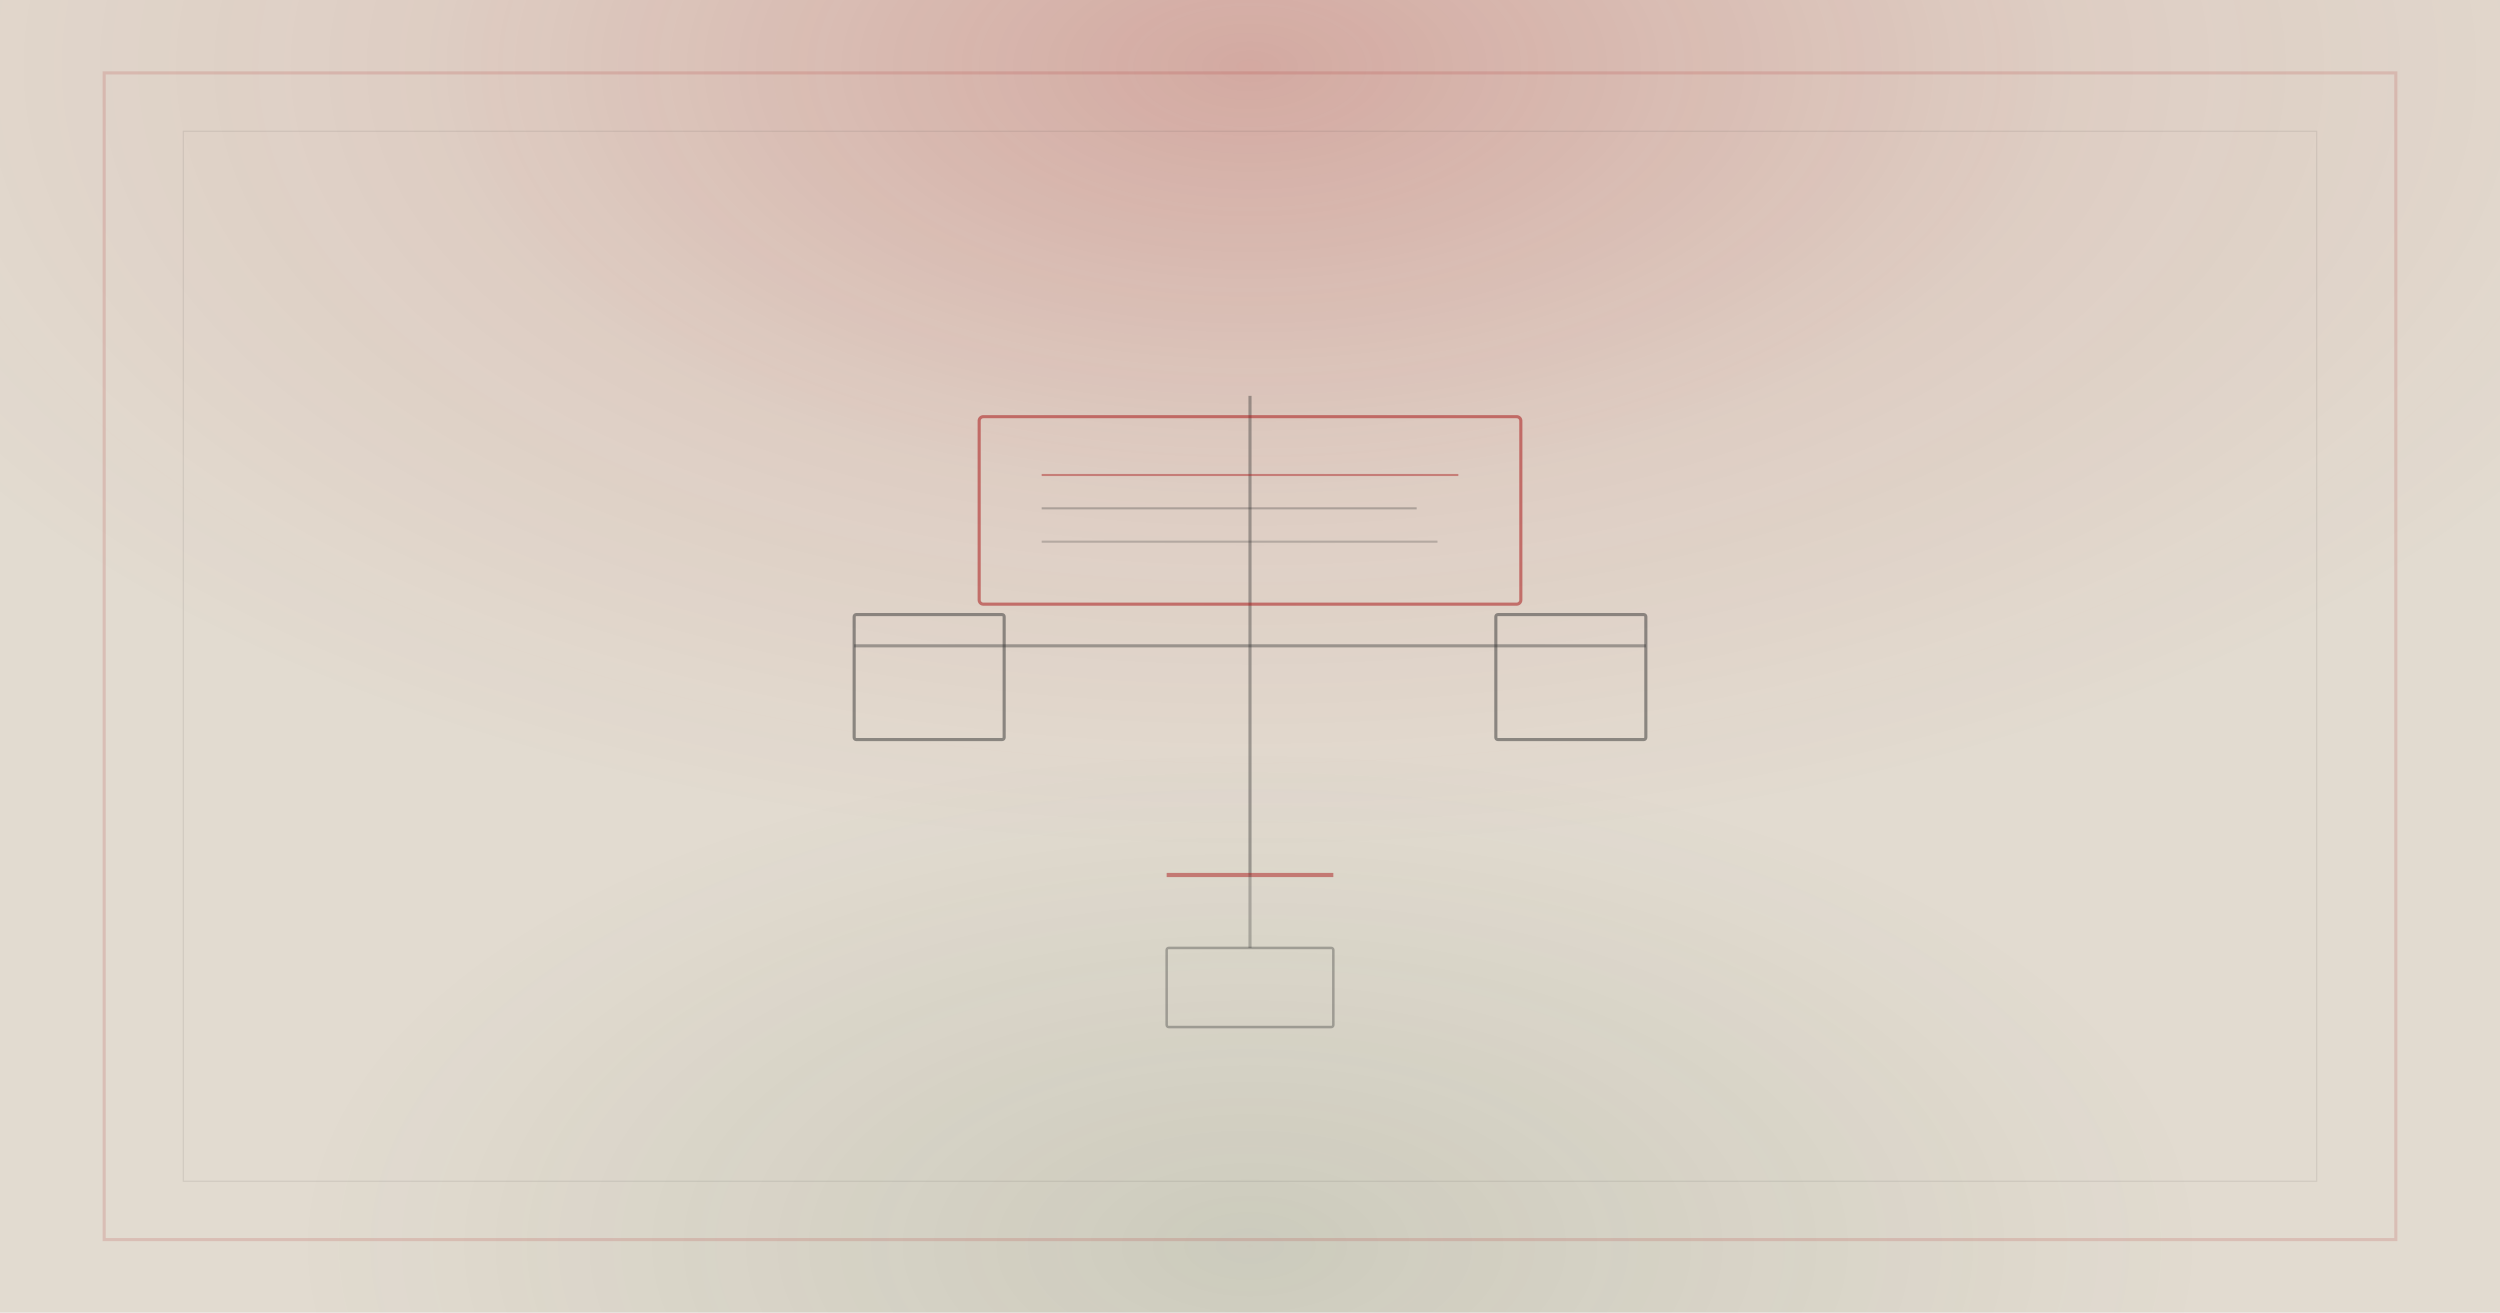
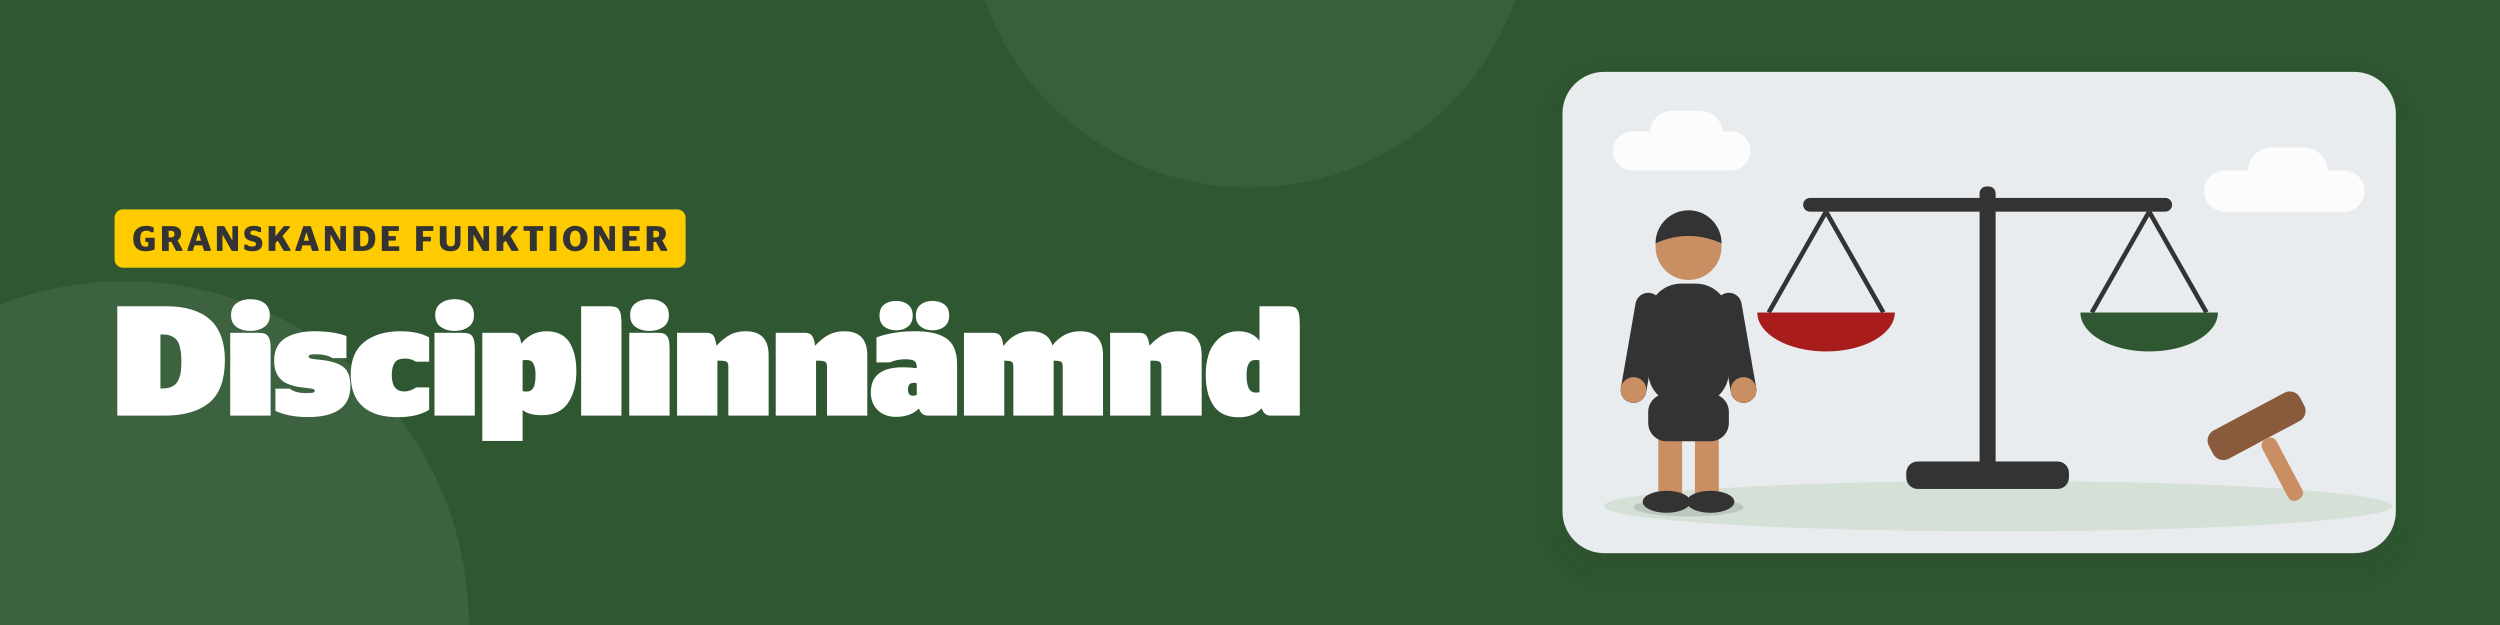
- <svg xmlns="http://www.w3.org/2000/svg" viewBox="0 0 1200 630">
+ <svg xmlns="http://www.w3.org/2000/svg" viewBox="0 0 2400 600" width="2400" height="600" role="img" aria-label="Disciplinnämnd">
  <defs>
-     <radialGradient id="r1" cx="50%" cy="5%" r="60%">
-       <stop offset="0%" stop-color="#A91C1C" stop-opacity="0.26" />
-       <stop offset="55%" stop-color="#A91C1C" stop-opacity="0.07" />
-       <stop offset="100%" stop-color="#A91C1C" stop-opacity="0" />
-     </radialGradient>
-     <radialGradient id="g1" cx="50%" cy="95%" r="38%">
-       <stop offset="0%" stop-color="#2F5731" stop-opacity="0.12" />
-       <stop offset="100%" stop-color="#2F5731" stop-opacity="0" />
-     </radialGradient>
+     <filter id="sh" x="-20%" y="-20%" width="140%" height="160%">
+       <feDropShadow dx="0" dy="12" stdDeviation="14" flood-color="#1F3A22" flood-opacity="0.2" />
+     </filter>
  </defs>
-   <rect width="1200" height="630" fill="#E2DBD0" />
-   <rect width="1200" height="630" fill="url(#r1)" />
-   <rect width="1200" height="630" fill="url(#g1)" />
-   <rect x="50" y="35" width="1100" height="560" fill="none" stroke="#A91C1C" stroke-width="1.5" opacity="0.15" />
-   <rect x="88" y="63" width="1024" height="504" fill="none" stroke="#333333" stroke-width="0.6" opacity="0.10" />
-   <line x1="600" y1="190" x2="600" y2="420" stroke="#333333" stroke-width="1.5" opacity="0.4" />
-   <line x1="410" y1="310" x2="790" y2="310" stroke="#333333" stroke-width="1.5" opacity="0.4" />
-   <rect x="410" y="295" width="72" height="60" rx="1" fill="none" stroke="#333333" stroke-width="1.5" opacity="0.5" />
-   <rect x="718" y="295" width="72" height="60" rx="1" fill="none" stroke="#333333" stroke-width="1.5" opacity="0.5" />
-   <rect x="470" y="200" width="260" height="90" rx="2" fill="none" stroke="#A91C1C" stroke-width="1.5" opacity="0.55" />
-   <line x1="500" y1="228" x2="700" y2="228" stroke="#A91C1C" stroke-width="1" opacity="0.45" />
-   <line x1="500" y1="244" x2="680" y2="244" stroke="#333333" stroke-width="1" opacity="0.3" />
-   <line x1="500" y1="260" x2="690" y2="260" stroke="#333333" stroke-width="1" opacity="0.25" />
-   <line x1="560" y1="420" x2="640" y2="420" stroke="#A91C1C" stroke-width="2" opacity="0.5" />
-   <line x1="600" y1="420" x2="600" y2="455" stroke="#333333" stroke-width="1.5" opacity="0.3" />
-   <rect x="560" y="455" width="80" height="38" rx="1" fill="none" stroke="#333333" stroke-width="1.2" opacity="0.35" />
+   <rect width="2400" height="600" fill="#2F5731" />
+   <circle cx="120" cy="600" r="330" fill="#FFFFFF" opacity=".07" />
+   <circle cx="1200" cy="-90" r="270" fill="#FFFFFF" opacity=".05" />
+   <rect x="110" y="201" width="548.2" height="56" rx="8" fill="#FECB00" />
+   <path d="M139.6 241.2Q133.8 241.2 130.8 238Q127.9 234.9 127.9 229.1Q127.9 223.2 131.2 220Q134.5 216.8 140.4 216.8Q144.3 216.8 147.5 218.3V223H145.1Q144.2 222.3 143.3 221.9Q142 221.5 140.4 221.5Q139 221.5 138 221.9Q136.9 222.3 136.3 223Q135.7 223.7 135.3 224.7Q134.9 225.7 134.8 226.7Q134.6 227.8 134.6 229Q134.6 229.9 134.7 230.6Q134.7 231.3 134.8 232.2Q135 233 135.2 233.6Q135.4 234.3 135.8 234.9Q136.1 235.5 136.7 235.9Q137.2 236.4 137.9 236.6Q138.7 236.8 139.6 236.8Q141.1 236.8 142.3 236.5V232.2H139.5V228.2H148.5V239.4Q144.8 241.2 139.6 241.2ZM169.1 240.9 164.5 232.2H162V240.9H155.5V217.1H164.4Q166 217.1 167.3 217.3Q168.6 217.5 169.9 218Q171.1 218.5 172 219.3Q172.9 220.1 173.4 221.4Q173.9 222.7 173.9 224.4Q173.9 228.7 170.4 230.7L175.1 239.4V240.9ZM161.9 221.5V227.9H164Q165.7 227.9 166.6 227.2Q167.5 226.4 167.5 224.7Q167.5 223 166.6 222.3Q165.7 221.5 164 221.5ZM180 240.9V239.4L187.6 217.1H194.6L202.3 239.4V240.9H196L194.3 235.5H186.7L185.1 240.9ZM190.5 223.1 188.1 231.1H193L190.6 223.1ZM208.2 240.9V217.1H215.2L223 230.9H223.1V217.1H228.5V240.9H222.5L213.7 225.3H213.6V240.9ZM242.3 241.2Q237.7 241.2 234.5 239.3V234.8H236.9Q238.8 236.7 242.1 236.7Q242.7 236.7 243.3 236.6Q243.9 236.5 244.5 236.3Q245.1 236 245.4 235.5Q245.8 235 245.8 234.3Q245.8 233.6 245.4 233.1Q245.1 232.6 244.5 232.4Q243.9 232.1 243 231.9Q241.9 231.6 241.2 231.4Q239.5 231 238.4 230.4Q237.2 229.9 236.3 229Q235.4 228.2 235 226.9Q234.5 225.7 234.5 224Q234.5 222.5 235 221.2Q235.5 220 236.4 219.2Q237.2 218.4 238.4 217.8Q239.5 217.3 240.8 217Q242.1 216.8 243.5 216.8Q247.8 216.8 250.6 218.4V222.8H248.2Q246.3 221.3 243.7 221.3Q240.3 221.3 240.3 223.5Q240.3 224.4 240.8 224.9Q241.4 225.4 242.5 225.7Q243.1 225.9 244.2 226.1Q245.3 226.4 246.1 226.6Q246.9 226.9 247.7 227.2Q248.5 227.6 249.1 228Q249.7 228.4 250.3 228.9Q250.8 229.5 251.1 230.2Q251.4 230.8 251.6 231.7Q251.8 232.6 251.8 233.7Q251.8 235.4 251.3 236.7Q250.7 238 249.9 238.8Q249 239.7 247.7 240.2Q246.5 240.8 245.2 241Q243.8 241.2 242.3 241.2ZM257.9 240.9V217.1H264.4V226.8L272.5 217.1H278.1V218.6L271.2 226.5L278.8 239.4V240.9H272.5L266.6 231L264.4 233.4V240.9ZM283.6 240.9V239.4L291.2 217.1H298.3L305.9 239.4V240.9H299.6L298 235.5H290.4L288.8 240.9ZM294.1 223.1 291.7 231.1H296.6L294.2 223.1ZM311.9 240.9V217.1H318.8L326.6 230.9H326.7V217.1H332.1V240.9H326.2L317.3 225.3H317.2V240.9ZM339.3 240.9V217.1H347.7Q353.9 217.1 357.1 220Q360.3 222.9 360.3 228.9Q360.3 235 357 237.9Q353.7 240.9 347.5 240.9ZM345.8 236.5H347.4Q348.9 236.5 350 236.1Q351.1 235.8 351.8 235.1Q352.5 234.5 352.9 233.5Q353.4 232.5 353.5 231.5Q353.7 230.4 353.7 229Q353.7 227.2 353.4 225.9Q353.1 224.5 352.4 223.6Q351.7 222.6 350.5 222.1Q349.2 221.6 347.4 221.6H345.8ZM366.5 240.9V217.1H382.9V221.7H373V226.7H380V231H373V236.5H383.3V240.9ZM406 240.9H399.5V217.1H416V221.7H406V227.3H413.7V231.7H406ZM432.8 236.5Q434 236.5 434.8 236.1Q435.6 235.8 436 235.1Q436.4 234.5 436.6 233.7Q436.7 232.9 436.7 231.8V217.1H442.1V231.9Q442.1 241.2 432.4 241.2Q427.6 241.2 424.9 238.9Q422.2 236.6 422.2 231.9V217.1H428.7V231.8Q428.7 234.2 429.7 235.3Q430.6 236.5 432.8 236.5ZM449.3 240.9V217.1H456.2L464 230.9H464.1V217.1H469.5V240.9H463.6L454.7 225.3H454.6V240.9ZM476.7 240.9V217.1H483.2V226.8L491.3 217.1H496.9V218.6L490 226.5L497.6 239.4V240.9H491.2L485.4 231L483.2 233.4V240.9ZM515.3 240.9H508.7V221.6H502.6V217.1H521.4V221.6H515.3ZM534.2 240.9H527.7V217.1H534.2ZM552.2 241.2Q548.7 241.2 546 239.6Q543.3 238 541.9 235.3Q540.5 232.5 540.5 229Q540.5 225.5 541.9 222.7Q543.4 219.9 546.1 218.4Q548.7 216.8 552.2 216.8Q556 216.8 558.8 218.6Q561.7 220.4 563.1 223.8Q564 226.1 564 229Q564 234.5 560.8 237.8Q557.5 241.2 552.2 241.2ZM552.2 236.7Q553.5 236.7 554.4 236.3Q555.3 235.8 555.9 235Q556.4 234.3 556.8 233.2Q557.1 232.2 557.2 231.2Q557.3 230.2 557.3 229.1Q557.3 228 557.2 227Q557.1 226 556.7 224.9Q556.4 223.9 555.8 223.1Q555.3 222.3 554.4 221.9Q553.4 221.4 552.2 221.4Q551.2 221.4 550.4 221.7Q549.6 222 549 222.6Q548.5 223.2 548.1 224Q547.7 224.7 547.5 225.6Q547.3 226.5 547.2 227.4Q547.1 228.2 547.1 229.1Q547.1 230.2 547.3 231.2Q547.4 232.2 547.8 233.3Q548.1 234.3 548.7 235.1Q549.2 235.8 550.1 236.3Q551 236.7 552.2 236.7ZM570.2 240.9V217.1H577.1L584.9 230.9H585V217.1H590.4V240.9H584.5L575.6 225.3H575.5V240.9ZM597.6 240.9V217.1H614V221.7H604.1V226.7H611.1V231H604.1V236.5H614.3V240.9ZM634.4 240.9 629.8 232.2H627.3V240.9H620.8V217.1H629.7Q631.3 217.1 632.6 217.3Q633.9 217.5 635.2 218Q636.4 218.5 637.3 219.3Q638.2 220.1 638.7 221.4Q639.2 222.7 639.2 224.4Q639.2 228.7 635.7 230.7L640.4 239.4V240.9ZM627.2 221.5V227.9H629.3Q631 227.9 631.9 227.2Q632.8 226.4 632.8 224.7Q632.8 223 631.9 222.3Q631 221.5 629.3 221.5Z" fill="#333333" />
+   <path d="M112.6 399V294H159.1Q215.9 294 215.9 345.6Q215.9 374.1 200.9 386.6Q185.9 399 157.8 399ZM154 372.9H156.4Q162.1 372.9 165.8 370.8Q169.6 368.7 171.3 364.7Q173.1 360.8 173.6 356.9Q174.1 352.9 174.1 347.4Q174.1 342.8 173.8 339.5Q173.5 336.3 172.5 332.6Q171.6 328.8 169.7 326.5Q167.8 324.1 164.4 322.6Q161.1 321.1 156.4 321.1H154ZM259.8 399H221V319.5H247.1Q251.3 319.5 253.6 320.1Q257.9 321.3 259.3 327.6Q259.8 330.9 259.8 336ZM240.4 287.2Q248.5 287.2 253.8 291Q259 294.8 259 302.6Q259 310.2 253.7 313.9Q248.3 317.7 240.4 317.7Q232.4 317.7 227.1 313.9Q221.8 310.2 221.8 302.5Q221.8 294.9 227.1 291.1Q232.4 287.2 240.4 287.2ZM295.4 400.4Q277.6 400.4 264.4 394.5V373.1H278.3Q283.3 377.4 294.2 377.4Q296.3 377.4 299.6 377.1Q302.2 376.8 302.2 375.3Q302.2 373.5 299.6 373.2L298.1 372.9Q296.6 372.8 295.6 372.6Q290.3 372.1 286.5 371.5Q282.7 370.8 278 369.2Q273.2 367.6 270 364.6Q266.8 361.6 265.1 357.4Q263.2 353.1 263.2 345.9Q263.2 337.9 266.5 332.2Q269.8 326.6 275.5 323.6Q281.2 320.7 287.6 319.4Q293.9 318 301.3 318Q320.6 318 332.6 322.6V343.8H319.3Q313.4 340.1 303.5 340.1Q299.5 340.1 298 340.5Q296.3 341.2 296.3 342.3Q296.3 343.8 298.6 344.2Q301.6 344.9 307.4 345.4Q322.3 346.9 329.3 352.1Q336.4 357.3 336.4 370.6Q336.4 400.4 295.4 400.4ZM381.8 400.5Q360.1 400.5 348.4 390.4Q336.7 380.2 336.7 359.6Q336.7 338.6 349.7 328.3Q362.8 318 384.5 318Q401.3 318 412 323.9V347.2H399.1Q395 344.2 388.6 344.2Q381.5 344.2 378.8 348.4Q376.1 352.5 376.1 360Q376.1 375.8 388.1 375.8Q394 375.8 399.5 371.9H412V393.4Q400.6 400.5 381.8 400.5ZM455.8 399H417.1V319.5H443.2Q447.4 319.5 449.6 320.1Q454 321.3 455.3 327.6Q455.8 330.9 455.8 336ZM436.4 287.2Q444.5 287.2 449.8 291Q455 294.8 455 302.6Q455 310.2 449.7 313.9Q444.4 317.7 436.4 317.7Q428.5 317.7 423.2 313.9Q417.8 310.2 417.8 302.5Q417.8 294.9 423.2 291.1Q428.5 287.2 436.4 287.2ZM520.3 398.6Q507.7 398.6 501.7 393.6V423.3H463V319.5H490.7Q494.5 319.5 497 321.3Q499.4 323.4 500.5 330Q509.6 318 524.8 318Q533 318 538.9 321.3Q544.7 324.6 547.7 330.4Q550.7 336.1 552 342.5Q553.3 348.9 553.3 356.6Q553.3 375 545.3 386.8Q537.4 398.6 520.3 398.6ZM501.7 345.9V375.4Q503 375.9 505.3 375.9Q508.3 375.9 510.2 374.4Q512.2 372.9 512.9 370.1Q513.7 367.4 513.9 365.2Q514.1 363 514.1 359.9Q514.1 348.3 508.9 346.1Q507.4 345.6 505.3 345.6H503.6Q503.3 345.8 502.7 345.8Q502 345.9 501.7 345.9ZM596.6 399H557.9V294H583.9Q588.2 294 590.5 294.6Q595 295.8 596.2 303Q596.6 306.6 596.6 312.4ZM642.8 399H604.1V319.5H630.2Q634.4 319.5 636.7 320.1Q641 321.3 642.4 327.6Q642.8 330.9 642.8 336ZM623.5 287.2Q631.6 287.2 636.8 291Q642.1 294.8 642.1 302.6Q642.1 310.2 636.8 313.9Q631.4 317.7 623.5 317.7Q615.5 317.7 610.2 313.9Q604.9 310.2 604.9 302.5Q604.9 294.9 610.2 291.1Q615.5 287.2 623.5 287.2ZM688.7 399H650V319.5H677.8Q682.3 319.5 684.4 321.6Q686.9 324.6 687.8 331.9Q694.3 324.9 700.8 321.4Q707.3 318 715.9 318Q737.9 318 737.9 341.2V399H699.2V351.8Q699.2 348.1 697.3 347.1Q695.2 346.2 690.8 346.2Q689.2 346.2 688.7 346.4ZM783.4 399H744.7V319.5H772.4Q776.9 319.5 779 321.6Q781.6 324.6 782.5 331.9Q788.9 324.9 795.5 321.4Q802 318 810.5 318Q832.6 318 832.6 341.2V399H793.9V351.8Q793.9 348.1 791.9 347.1Q789.8 346.2 785.5 346.2Q783.8 346.2 783.4 346.4ZM918.8 399H891.1Q887.2 399 885.2 397.1Q883.3 395.2 882.1 392.2Q874.1 400.2 860.2 400.2Q849.4 400.2 842.7 393.8Q836 387.4 836 376.9Q836 352.6 866.5 352.6Q871.6 352.6 873.8 352.8Q875 352.9 877.1 353.2Q879.2 353.4 880.1 353.4V352.6Q880.1 347.7 877.4 346.3Q874.7 344.9 869.2 344.9Q860.9 344.9 854.3 347.9H841.4V323.9Q857.2 318 878.5 318Q887.9 318 894.8 319.4Q901.6 320.7 907.3 324.1Q913 327.4 915.9 333.9Q918.8 340.4 918.8 349.9ZM876.5 379.9Q878.3 379.9 880.1 379.1V367.9Q878.9 367.6 878.2 367.5Q874.4 367.5 873.1 368.9Q871.7 370.4 871.7 374.2Q871.7 379.9 876.5 379.9ZM844.3 303Q844.3 295.9 848.7 292.4Q853.1 288.9 860.3 288.9Q867.4 288.9 871.8 292.5Q876.2 296.1 876.2 303Q876.2 309.8 871.8 313.4Q867.4 317.1 860.3 317.1Q853.3 317.1 848.8 313.5Q844.3 309.9 844.3 303ZM879.2 303Q879.2 296.1 883.7 292.5Q888.1 288.9 895.1 288.9Q902.3 288.9 906.8 292.4Q911.2 295.9 911.2 303Q911.2 309.9 906.7 313.5Q902.2 317.1 895.1 317.1Q888.1 317.1 883.7 313.4Q879.2 309.8 879.2 303ZM964.1 399H925.4V319.5H953.2Q956 319.5 958 320.5Q959.9 321.4 961 323.5Q962 325.5 962.5 327.4Q962.9 329.2 963.2 332.2Q973.9 318 989.5 318Q1006.4 318 1010.3 331.6Q1021 318 1036.9 318Q1058.9 318 1058.9 341.2V399H1020.2V351.8Q1020.2 348.1 1018.3 347.1Q1016.2 346.2 1011.8 346.2H1011.5V399H972.8V351.8Q972.8 348.1 970.9 347.1Q968.9 346.2 964.4 346.2H964.1ZM1104.4 399H1065.7V319.5H1093.4Q1097.9 319.5 1100 321.6Q1102.6 324.6 1103.5 331.9Q1109.9 324.9 1116.5 321.4Q1123 318 1131.5 318Q1153.6 318 1153.6 341.2V399H1114.9V351.8Q1114.9 348.1 1112.9 347.1Q1110.8 346.2 1106.5 346.2Q1104.8 346.2 1104.4 346.4ZM1247.8 399H1219.6Q1213.5 399 1211.2 391.9Q1203.1 400.6 1189.2 400.6Q1180.2 400.6 1173.8 397.3Q1167.4 393.9 1164 387.8Q1160.5 381.8 1159 374.9Q1157.5 367.9 1157.5 359.6Q1157.5 348.9 1160.4 339.9Q1163.3 330.9 1170.7 324.4Q1178 318 1188.7 318Q1201.9 318 1209.1 327.1V294H1235Q1239.4 294 1241.7 294.6Q1246.2 295.8 1247.3 303Q1247.8 306.6 1247.8 312.4ZM1205.5 376.9Q1207.5 376.9 1209.1 376.5V345.9Q1208.8 345.9 1208.1 345.8Q1207.5 345.8 1207.2 345.6H1205.5Q1203.5 345.6 1202 346.1Q1196.7 348.3 1196.7 359.9Q1196.7 373.6 1202 376.1Q1203.5 376.9 1205.5 376.9Z" fill="#FFFFFF" />
+   <rect x="1500" y="69" width="800" height="462" rx="40" fill="#E9ECEE" filter="url(#sh)" />
+   <clipPath id="pc">
+     <rect x="1500" y="69" width="800" height="462" rx="40" />
+   </clipPath>
+   <g clip-path="url(#pc)">
+     <g transform="translate(1500,69) scale(1.1)">
+       <g fill="#FFFFFF" opacity=".85">
+         <rect x="44" y="52" width="120" height="34" rx="17" />
+         <rect x="76" y="34" width="64" height="40" rx="20" />
+         <rect x="560" y="86" width="140" height="36" rx="18" />
+         <rect x="598" y="66" width="70" height="42" rx="21" />
+       </g>
+       <ellipse cx="380" cy="379" rx="344" ry="22" fill="#D5E0D6" />
+       <rect x="364" y="100" width="14" height="250" rx="6" fill="#333333" />
+       <rect x="300" y="340" width="142" height="24" rx="10" fill="#333333" />
+       <rect x="210" y="110" width="322" height="12" rx="6" fill="#333333" />
+       <path d="M230,122 L180,210 M230,122 L280,210" stroke="#333333" stroke-width="4" />
+       <path d="M170,210 a60,34 0 0 0 120,0 Z" fill="#A91C1C" />
+       <path d="M512,122 L462,210 M512,122 L562,210" stroke="#333333" stroke-width="4" />
+       <path d="M452,210 a60,34 0 0 0 120,0 Z" fill="#2F5731" />
+       <g transform="rotate(-28 600 330)">
+         <rect x="570" y="300" width="90" height="28" rx="10" fill="#8A5A3C" />
+         <rect x="610" y="328" width="14" height="60" rx="6" fill="#C98F62" />
+       </g>
+       <g transform="translate(110,380) scale(1.6)">
+         <ellipse cx="0" cy="0" rx="30" ry="5" fill="#000" opacity=".12" />
+         <path d="M-10,-44 V-6 M10,-44 V-6" stroke="#C98F62" stroke-width="13" stroke-linecap="round" fill="none" />
+         <ellipse cx="-12" cy="-3" rx="13" ry="6" fill="#333333" />
+         <ellipse cx="12" cy="-3" rx="13" ry="6" fill="#333333" />
+         <rect x="-22" y="-62" width="44" height="26" rx="10" fill="#333333" />
+         <rect x="-22" y="-122" width="44" height="66" rx="18" fill="#333333" />
+         <path d="M-22,-110 L-30,-64" stroke="#333333" stroke-width="14" stroke-linecap="round" fill="none" />
+         <circle cx="-30" cy="-64" r="7" fill="#C98F62" />
+         <path d="M22,-110 L30,-64" stroke="#333333" stroke-width="14" stroke-linecap="round" fill="none" />
+         <circle cx="30" cy="-64" r="7" fill="#C98F62" />
+         <circle cx="0" cy="-142" r="18" fill="#C98F62" />
+         <path d="M-18,-144 A18,18 0 0 1 18,-144 Q0,-152 -18,-144 Z" fill="#333333" />
+       </g>
+     </g>
+   </g>
</svg>
